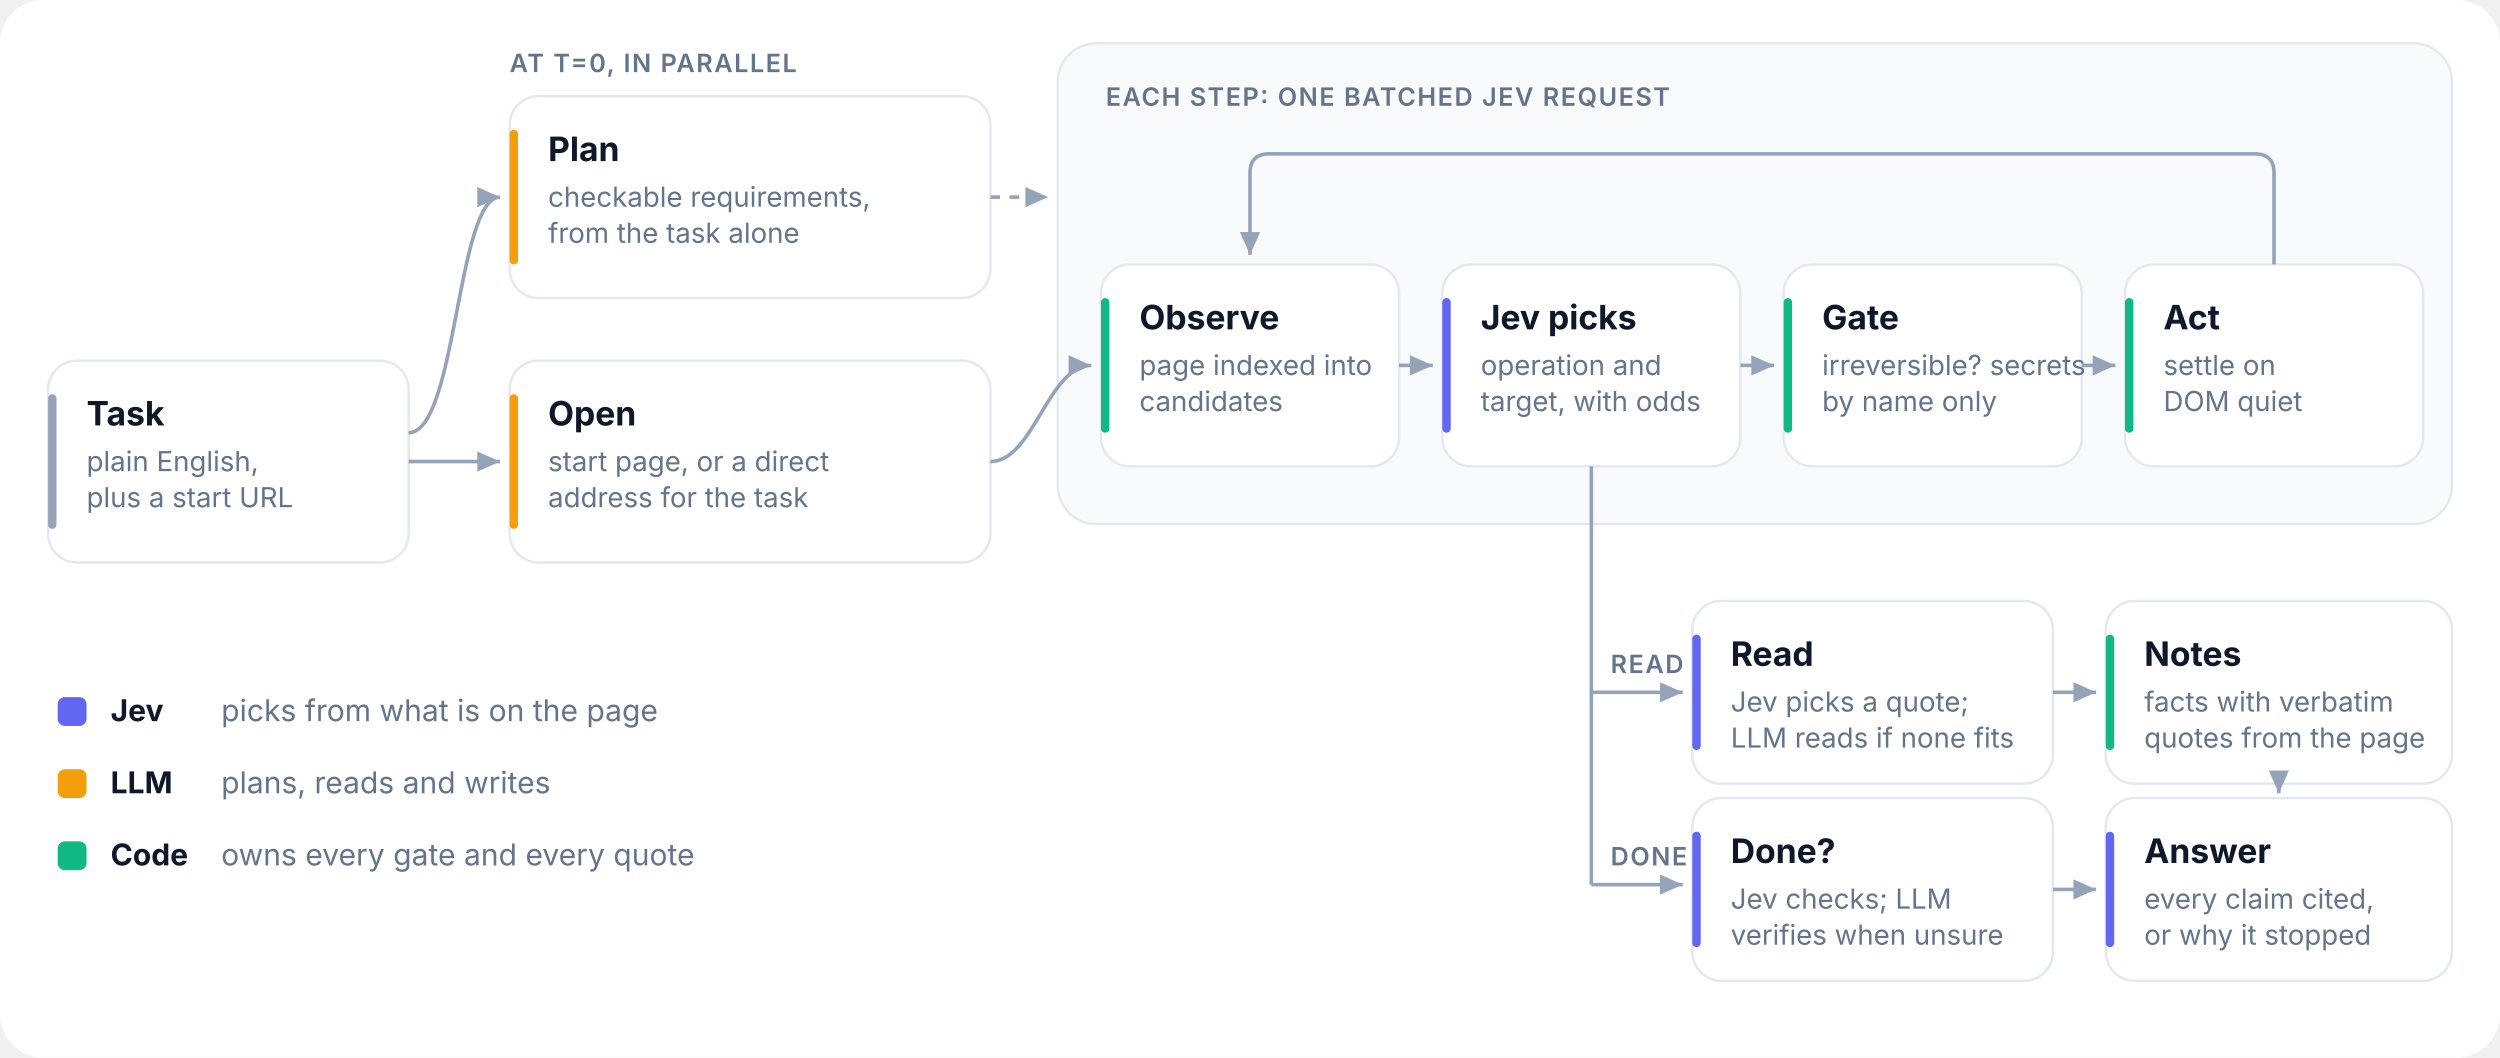
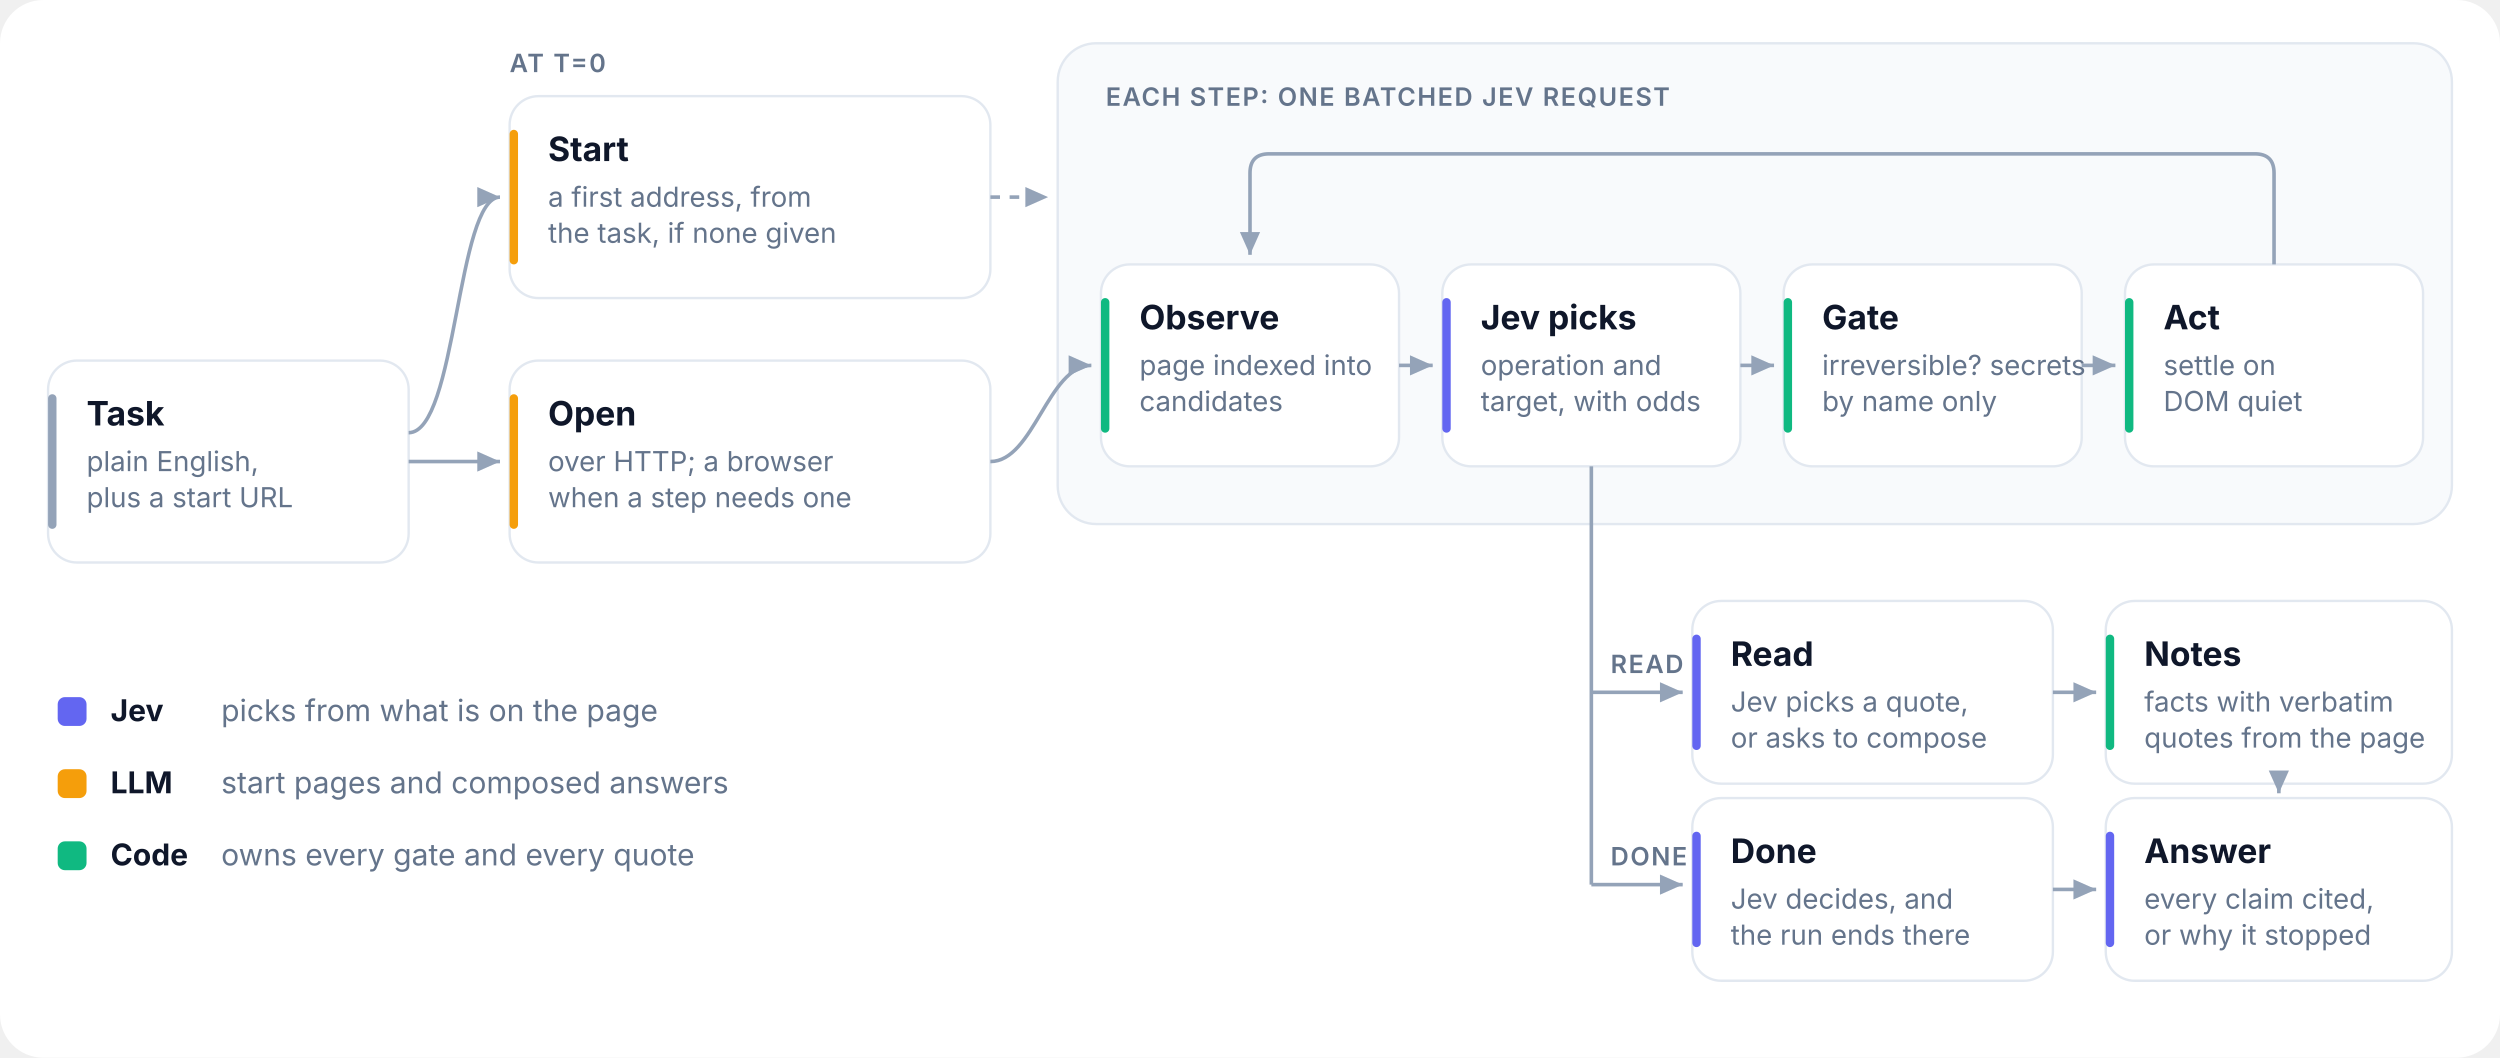
<svg xmlns="http://www.w3.org/2000/svg" viewBox="0 0 1040 440" width="1040" height="440" role="img" aria-label="How fastbrowse runs a task" font-family="Inter, -apple-system, BlinkMacSystemFont, 'Segoe UI', Helvetica, Arial, sans-serif">
  <defs>
    <marker id="a" viewBox="0 0 10 10" refX="9" refY="5" markerWidth="7" markerHeight="7" orient="auto-start-reverse">
      <path d="M0 1 L9 5 L0 9 z" fill="#94A3B8" />
    </marker>
  </defs>
  <rect width="1040" height="440" rx="18" fill="#FFFFFF" />
  <rect x="20" y="150" width="150" height="84" rx="12" fill="#FFFFFF" stroke="#E2E8F0" />
  <rect x="20" y="164" width="3.5" height="56" rx="1.75" fill="#94A3B8" />
  <text x="36" y="177" font-size="14" font-weight="650" fill="#0F172A">Task</text>
  <text x="36" y="196" font-size="11.5" fill="#64748B">plain English,</text>
  <text x="36" y="211" font-size="11.5" fill="#64748B">plus a start URL</text>
-   <text x="212" y="30" font-size="10.5" font-weight="600" letter-spacing="0.06em" fill="#64748B" text-anchor="start">AT T=0, IN PARALLEL</text>
+   <text x="212" y="30" font-size="10.5" font-weight="600" letter-spacing="0.06em" fill="#64748B" text-anchor="start">AT T=0</text>
  <rect x="212" y="40" width="200" height="84" rx="12" fill="#FFFFFF" stroke="#E2E8F0" />
  <rect x="212" y="54" width="3.5" height="56" rx="1.75" fill="#F59E0B" />
-   <text x="228" y="67" font-size="14" font-weight="650" fill="#0F172A">Plan</text>
-   <text x="228" y="86" font-size="11.5" fill="#64748B">checkable requirements,</text>
-   <text x="228" y="101" font-size="11.5" fill="#64748B">from the task alone</text>
+   <text x="228" y="67" font-size="14" font-weight="650" fill="#0F172A">Start</text>
+   <text x="228" y="86" font-size="11.5" fill="#64748B">a first address, from</text>
+   <text x="228" y="101" font-size="11.5" fill="#64748B">the task, if none given</text>
  <rect x="212" y="150" width="200" height="84" rx="12" fill="#FFFFFF" stroke="#E2E8F0" />
  <rect x="212" y="164" width="3.5" height="56" rx="1.75" fill="#F59E0B" />
  <text x="228" y="177" font-size="14" font-weight="650" fill="#0F172A">Open</text>
-   <text x="228" y="196" font-size="11.5" fill="#64748B">start page, or a direct</text>
-   <text x="228" y="211" font-size="11.5" fill="#64748B">address for the task</text>
+   <text x="228" y="196" font-size="11.5" fill="#64748B">over HTTP; a browser</text>
+   <text x="228" y="211" font-size="11.5" fill="#64748B">when a step needs one</text>
  <path d="M170 180 C 190 180, 190 82, 208 82" fill="none" stroke="#94A3B8" stroke-width="1.5" marker-end="url(#a)" />
  <path d="M170 192 L 208 192" fill="none" stroke="#94A3B8" stroke-width="1.5" marker-end="url(#a)" />
  <rect x="440" y="18" width="580" height="200" rx="16" fill="#F8FAFC" stroke="#E2E8F0" />
  <text x="460" y="44" font-size="10.5" font-weight="600" letter-spacing="0.06em" fill="#64748B" text-anchor="start">EACH STEP: ONE BATCHED JEV REQUEST</text>
  <rect x="458" y="110" width="124" height="84" rx="12" fill="#FFFFFF" stroke="#E2E8F0" />
  <rect x="458" y="124" width="3.5" height="56" rx="1.75" fill="#10B981" />
  <text x="474" y="137" font-size="14" font-weight="650" fill="#0F172A">Observe</text>
  <text x="474" y="156" font-size="11.5" fill="#64748B">page indexed into</text>
  <text x="474" y="171" font-size="11.5" fill="#64748B">candidates</text>
  <rect x="600" y="110" width="124" height="84" rx="12" fill="#FFFFFF" stroke="#E2E8F0" />
  <rect x="600" y="124" width="3.5" height="56" rx="1.75" fill="#6366F1" />
  <text x="616" y="137" font-size="14" font-weight="650" fill="#0F172A">Jev picks</text>
  <text x="616" y="156" font-size="11.5" fill="#64748B">operation and</text>
  <text x="616" y="171" font-size="11.5" fill="#64748B">target, with odds</text>
  <rect x="742" y="110" width="124" height="84" rx="12" fill="#FFFFFF" stroke="#E2E8F0" />
  <rect x="742" y="124" width="3.5" height="56" rx="1.75" fill="#10B981" />
  <text x="758" y="137" font-size="14" font-weight="650" fill="#0F172A">Gate</text>
  <text x="758" y="156" font-size="11.5" fill="#64748B">irreversible? secrets</text>
  <text x="758" y="171" font-size="11.5" fill="#64748B">by name only</text>
  <rect x="884" y="110" width="124" height="84" rx="12" fill="#FFFFFF" stroke="#E2E8F0" />
  <rect x="884" y="124" width="3.5" height="56" rx="1.75" fill="#10B981" />
  <text x="900" y="137" font-size="14" font-weight="650" fill="#0F172A">Act</text>
  <text x="900" y="156" font-size="11.5" fill="#64748B">settle on</text>
  <text x="900" y="171" font-size="11.5" fill="#64748B">DOM quiet</text>
  <path d="M582 152 L 596 152" fill="none" stroke="#94A3B8" stroke-width="1.5" marker-end="url(#a)" />
  <path d="M724 152 L 738 152" fill="none" stroke="#94A3B8" stroke-width="1.5" marker-end="url(#a)" />
  <path d="M866 152 L 880 152" fill="none" stroke="#94A3B8" stroke-width="1.5" marker-end="url(#a)" />
  <path d="M946 110 L 946 72 Q 946 64 938 64 L 528 64 Q 520 64 520 72 L 520 106" fill="none" stroke="#94A3B8" stroke-width="1.5" marker-end="url(#a)" />
  <path d="M412 192 C 430 192, 436 152, 454 152" fill="none" stroke="#94A3B8" stroke-width="1.5" marker-end="url(#a)" />
  <path d="M412 82 L 436 82" fill="none" stroke="#94A3B8" stroke-width="1.5" stroke-dasharray="4 4" marker-end="url(#a)" />
  <path d="M662 194 L 662 368" fill="none" stroke="#94A3B8" stroke-width="1.5" />
  <path d="M662 288 L 700 288" fill="none" stroke="#94A3B8" stroke-width="1.5" marker-end="url(#a)" />
  <path d="M662 368 L 700 368" fill="none" stroke="#94A3B8" stroke-width="1.5" marker-end="url(#a)" />
  <text x="670" y="280" font-size="10.5" font-weight="600" letter-spacing="0.06em" fill="#64748B" text-anchor="start">READ</text>
  <text x="670" y="360" font-size="10.5" font-weight="600" letter-spacing="0.06em" fill="#64748B" text-anchor="start">DONE</text>
  <rect x="704" y="250" width="150" height="76" rx="12" fill="#FFFFFF" stroke="#E2E8F0" />
  <rect x="704" y="264" width="3.5" height="48" rx="1.75" fill="#6366F1" />
  <text x="720" y="277" font-size="14" font-weight="650" fill="#0F172A">Read</text>
-   <text x="720" y="296" font-size="11.5" fill="#64748B">Jev picks a quote;</text>
-   <text x="720" y="311" font-size="11.5" fill="#64748B">LLM reads if none fits</text>
+   <text x="720" y="296" font-size="11.5" fill="#64748B">Jev picks a quote,</text>
+   <text x="720" y="311" font-size="11.5" fill="#64748B">or asks to compose</text>
  <rect x="704" y="332" width="150" height="76" rx="12" fill="#FFFFFF" stroke="#E2E8F0" />
  <rect x="704" y="346" width="3.5" height="48" rx="1.75" fill="#6366F1" />
-   <text x="720" y="359" font-size="14" font-weight="650" fill="#0F172A">Done?</text>
-   <text x="720" y="378" font-size="11.5" fill="#64748B">Jev checks; LLM</text>
-   <text x="720" y="393" font-size="11.5" fill="#64748B">verifies when unsure</text>
+   <text x="720" y="359" font-size="14" font-weight="650" fill="#0F172A">Done</text>
+   <text x="720" y="378" font-size="11.5" fill="#64748B">Jev decides, and</text>
+   <text x="720" y="393" font-size="11.5" fill="#64748B">the run ends there</text>
  <rect x="876" y="250" width="144" height="76" rx="12" fill="#FFFFFF" stroke="#E2E8F0" />
  <rect x="876" y="264" width="3.5" height="48" rx="1.75" fill="#10B981" />
  <text x="892" y="277" font-size="14" font-weight="650" fill="#0F172A">Notes</text>
  <text x="892" y="296" font-size="11.5" fill="#64748B">facts with verbatim</text>
  <text x="892" y="311" font-size="11.5" fill="#64748B">quotes from the page</text>
  <rect x="876" y="332" width="144" height="76" rx="12" fill="#FFFFFF" stroke="#E2E8F0" />
  <rect x="876" y="346" width="3.5" height="48" rx="1.75" fill="#6366F1" />
  <text x="892" y="359" font-size="14" font-weight="650" fill="#0F172A">Answer</text>
  <text x="892" y="378" font-size="11.5" fill="#64748B">every claim cited,</text>
  <text x="892" y="393" font-size="11.5" fill="#64748B">or why it stopped</text>
  <path d="M854 288 L 872 288" fill="none" stroke="#94A3B8" stroke-width="1.5" marker-end="url(#a)" />
  <path d="M854 370 L 872 370" fill="none" stroke="#94A3B8" stroke-width="1.5" marker-end="url(#a)" />
  <path d="M948 326 L 948 330" fill="none" stroke="#94A3B8" stroke-width="1.5" stroke-dasharray="4 4" marker-end="url(#a)" />
  <rect x="24" y="290" width="12" height="12" rx="3" fill="#6366F1" />
  <text x="46" y="300" font-size="12.5" font-weight="650" fill="#0F172A">Jev</text>
  <text x="92" y="300" font-size="12.5" fill="#64748B">picks from what is on the page</text>
  <rect x="24" y="320" width="12" height="12" rx="3" fill="#F59E0B" />
  <text x="46" y="330" font-size="12.5" font-weight="650" fill="#0F172A">LLM</text>
-   <text x="92" y="330" font-size="12.5" fill="#64748B">plans, reads and writes</text>
+   <text x="92" y="330" font-size="12.5" fill="#64748B">start pages and composed answers</text>
  <rect x="24" y="350" width="12" height="12" rx="3" fill="#10B981" />
  <text x="46" y="360" font-size="12.5" font-weight="650" fill="#0F172A">Code</text>
  <text x="92" y="360" font-size="12.5" fill="#64748B">owns every gate and every quote</text>
</svg>
